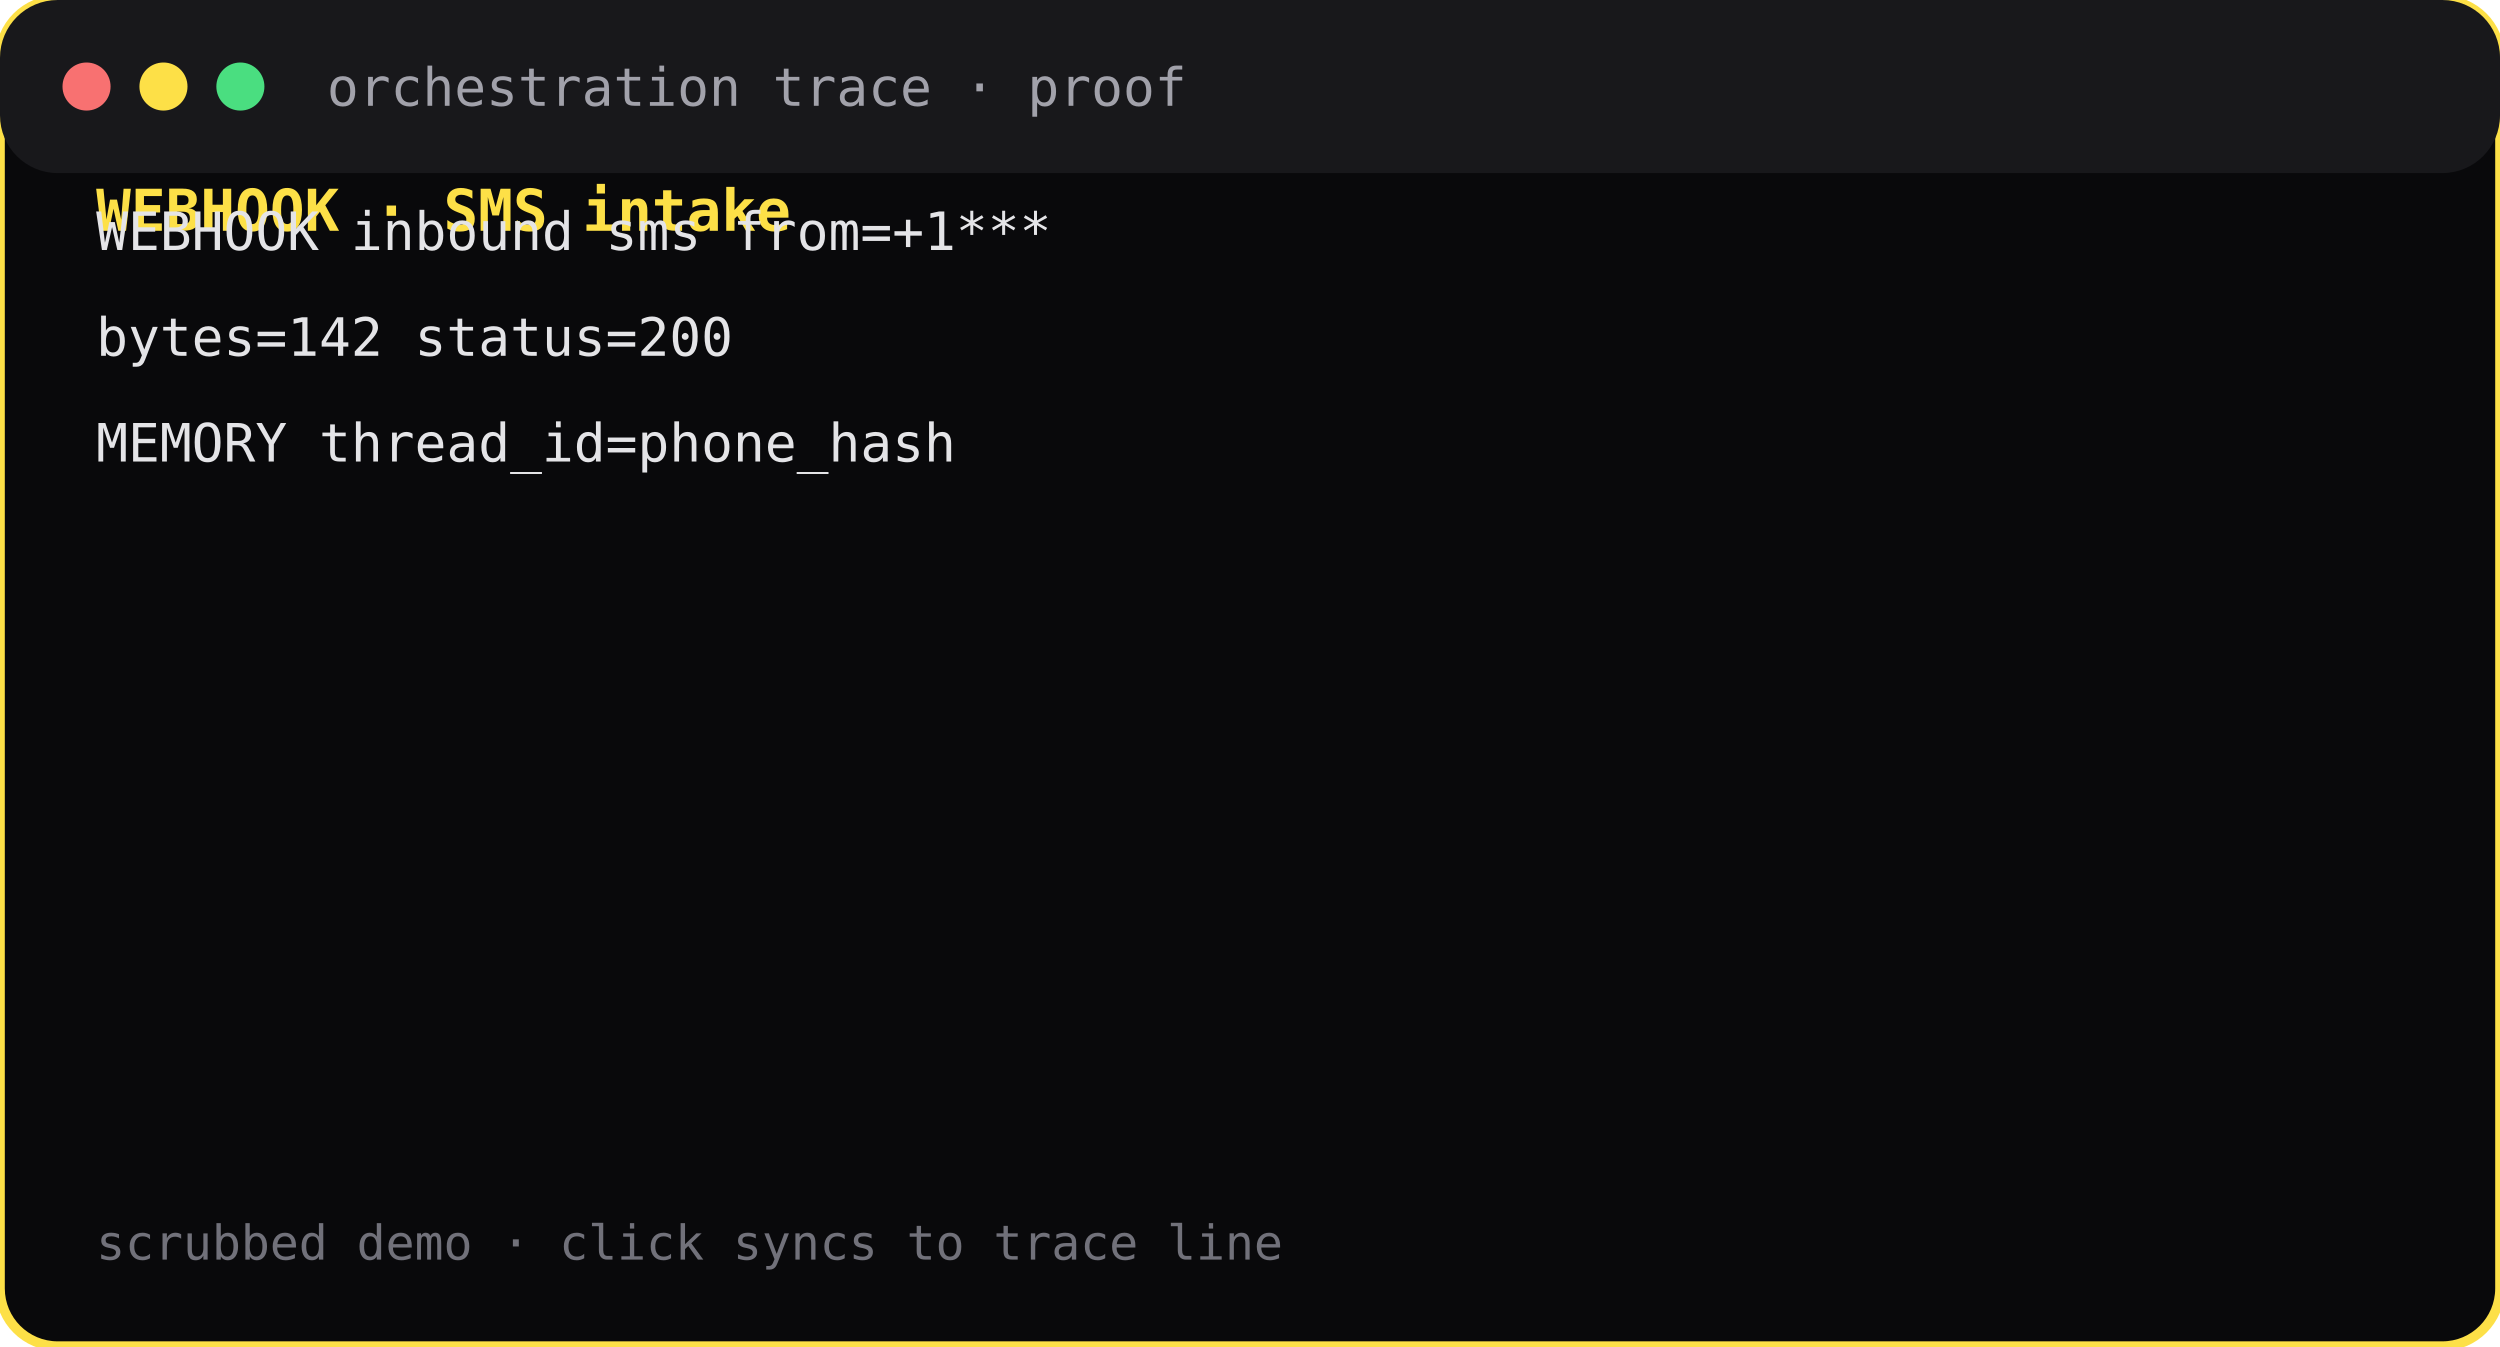
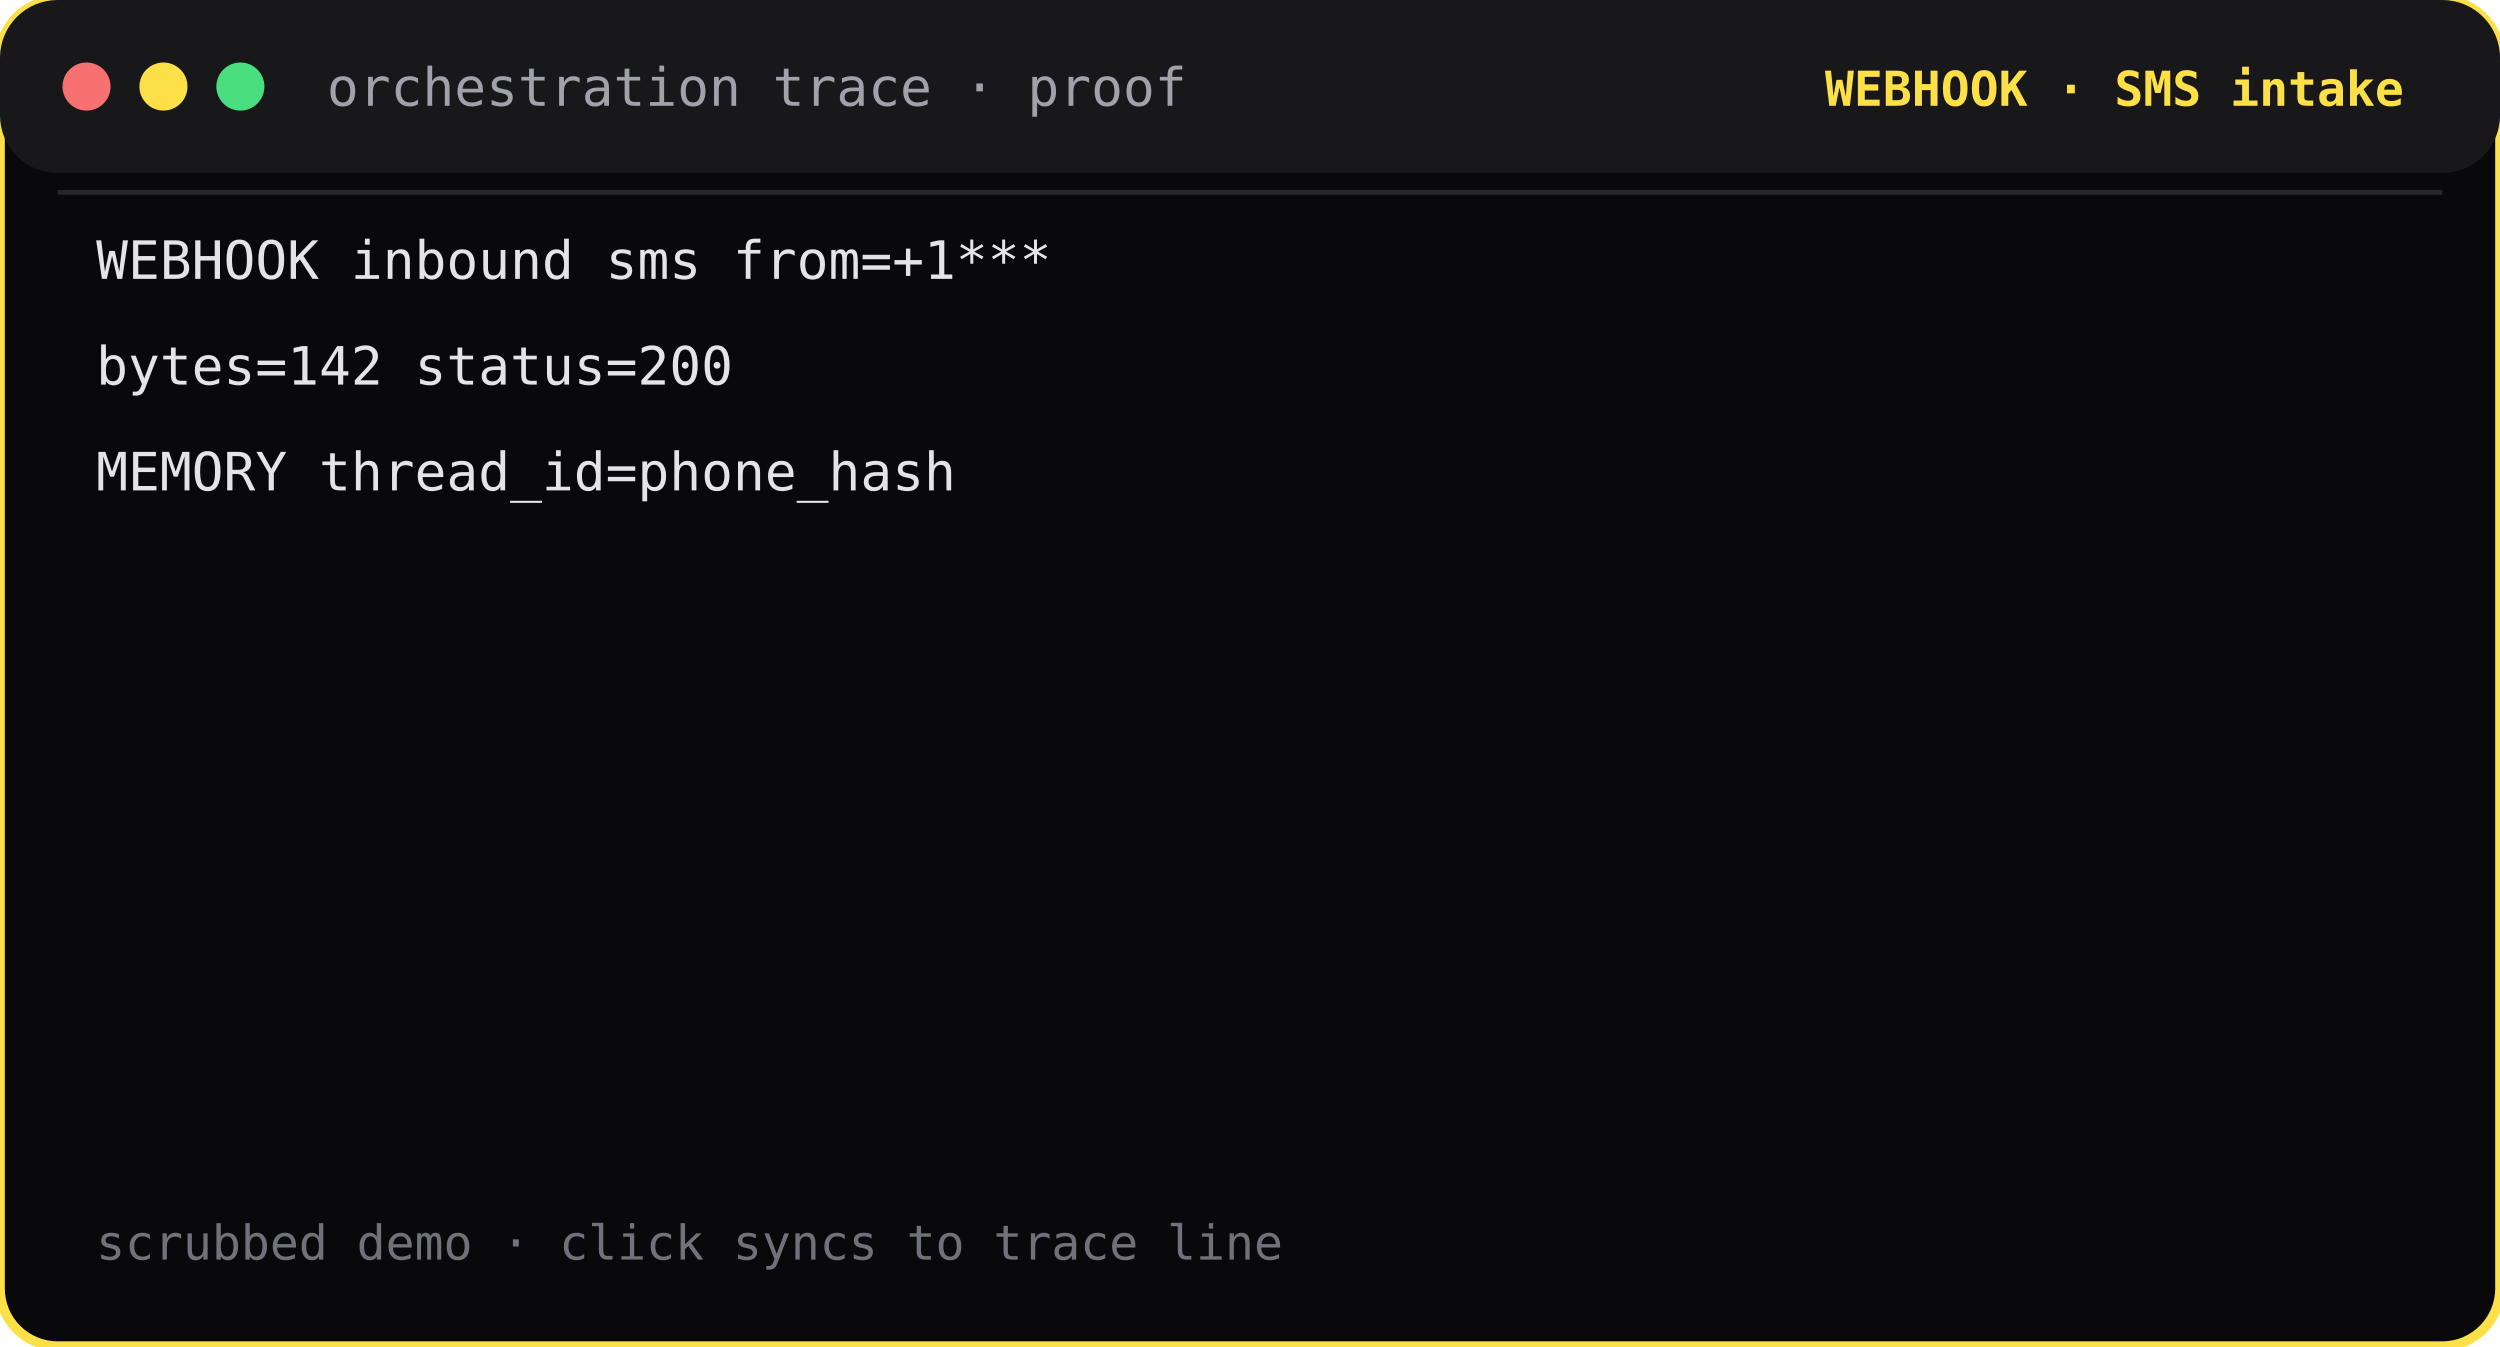
<svg xmlns="http://www.w3.org/2000/svg" viewBox="0 0 520 280" role="img" aria-label="WEBHOOK · SMS intake">
  <rect width="520" height="280" rx="12" fill="#09090b" stroke="#fde047" stroke-width="2" />
  <rect x="0" y="0" width="520" height="36" rx="12" fill="#18181b" />
  <circle cx="18" cy="18" r="5" fill="#f87171" />
  <circle cx="34" cy="18" r="5" fill="#fde047" />
  <circle cx="50" cy="18" r="5" fill="#4ade80" />
  <text x="68" y="22" fill="#a1a1aa" font-family="ui-monospace,monospace" font-size="11">orchestration trace · proof</text>
-   <text x="20" y="48" fill="#fde047" font-family="ui-monospace,monospace" font-size="12" font-weight="700">WEBHOOK · SMS intake</text>
-   <text x="20" y="52" fill="#e4e4e7" font-family="ui-monospace,monospace" font-size="11">WEBHOOK   inbound sms from=+1***</text>
-   <text x="20" y="74" fill="#e4e4e7" font-family="ui-monospace,monospace" font-size="11">bytes=142  status=200</text>
-   <text x="20" y="96" fill="#e4e4e7" font-family="ui-monospace,monospace" font-size="11">MEMORY    thread_id=phone_hash</text>
+   <text x="500" y="22" text-anchor="end" fill="#fde047" font-family="ui-monospace,monospace" font-size="10" font-weight="600">WEBHOOK · SMS intake</text>
+   <line x1="12" y1="40" x2="508" y2="40" stroke="#27272a" stroke-width="1" />
+   <text x="20" y="58" fill="#e4e4e7" font-family="ui-monospace,monospace" font-size="11">WEBHOOK   inbound sms from=+1***</text>
+   <text x="20" y="80" fill="#e4e4e7" font-family="ui-monospace,monospace" font-size="11">bytes=142  status=200</text>
+   <text x="20" y="102" fill="#e4e4e7" font-family="ui-monospace,monospace" font-size="11">MEMORY    thread_id=phone_hash</text>
  <text x="20" y="262" fill="#71717a" font-family="ui-monospace,monospace" font-size="10">scrubbed demo · click syncs to trace line</text>
</svg>
